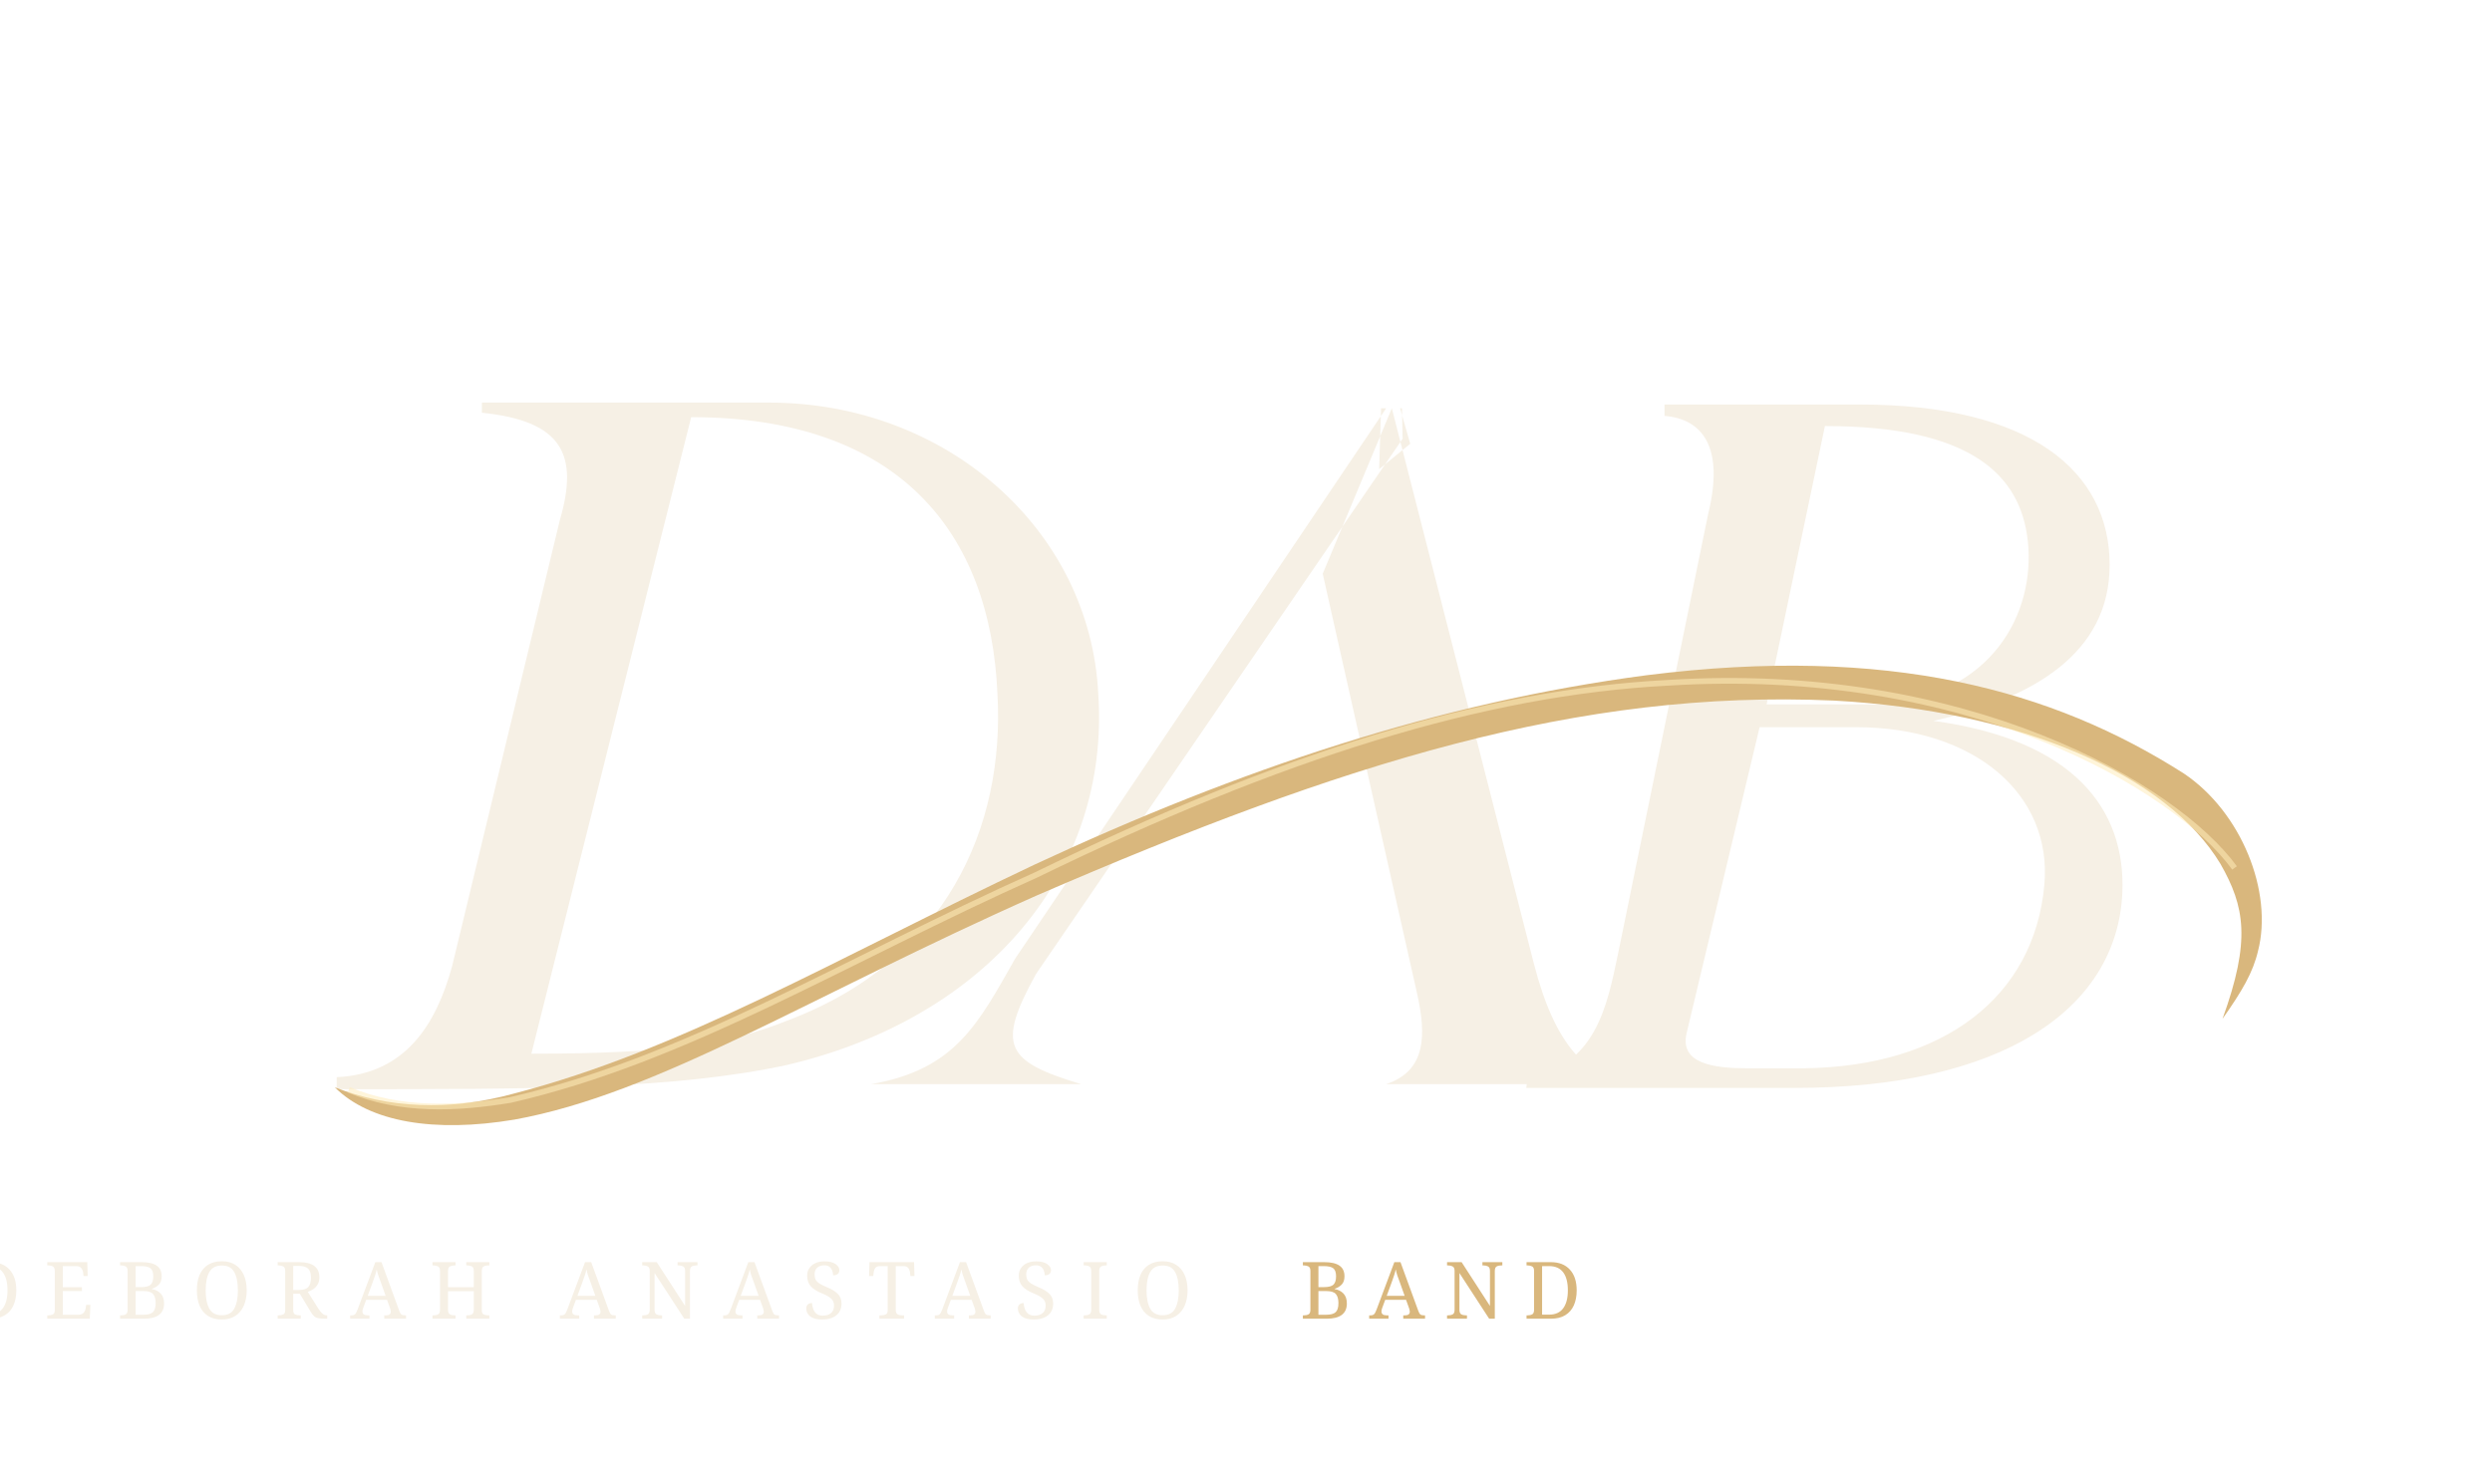
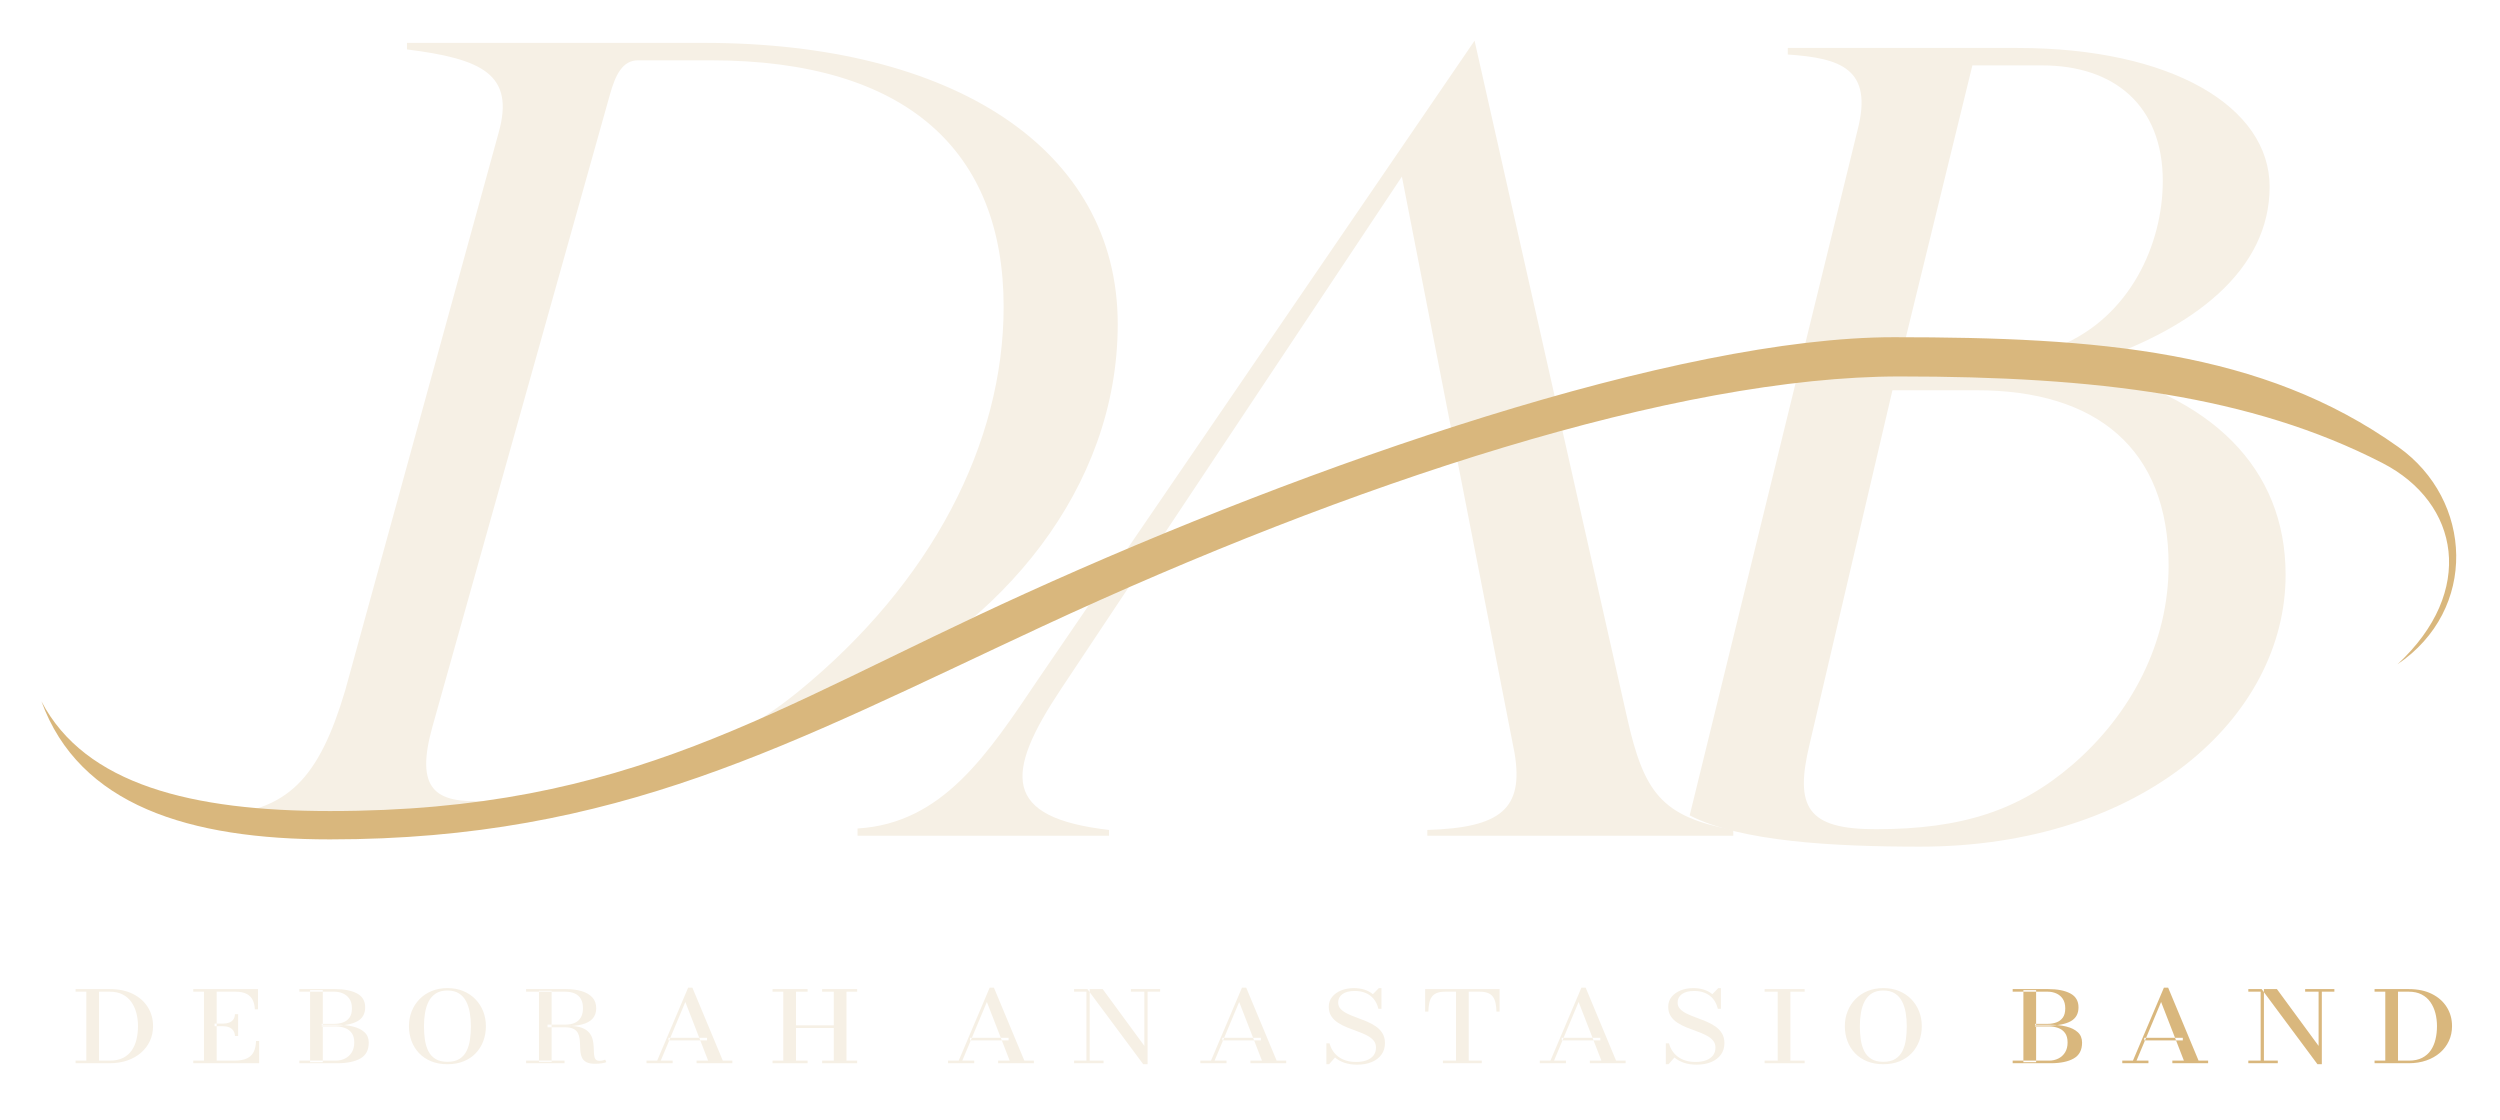
- <svg xmlns="http://www.w3.org/2000/svg" viewBox="0 0 393 234" role="img" aria-label="DAB · Deborah Anastasio Band">
-   <path d="M 76 63.5 L 121.3 63.5 C 149.2 63.5 171.9 83.5 173.2 109.4 C 175.1 137.4 155.7 160.6 124 168 C 106.3 171.8 85 171.8 53.1 171.8 L 53.1 169.9 C 64 169.4 68.8 161.5 71.3 152.4 L 88.3 82 C 91.3 71.7 88.7 66.4 76 65.1 Z M 109 65.8 L 83.8 166.2 C 105.8 166.2 115.1 164.6 124.1 161 C 149.2 151.6 158.5 130.5 157.3 109.4 C 156.2 84 141.8 65.8 109 65.8 Z" fill="#F6F0E5" fill-rule="evenodd" />
-   <path d="M 137.4 171 C 150.7 168.7 154.3 161.4 160.1 151.2 L 218.6 64.4 L 221.1 64.4 L 221.2 69.2 L 163.4 153.6 C 157.1 165 158.6 167.4 170.5 171 Z M 219.5 64.4 L 241.9 152 C 245.3 165.2 250.2 169.2 256 171 L 218.6 171 C 225 168.9 224.9 163.1 223.5 156.8 L 208.6 90.5 Z M 217.8 64.4 L 220.8 64.4 L 222.4 70 L 217.5 74 Z" fill="#F6F0E5" fill-rule="evenodd" />
-   <path d="M 266.2 63.8 L 293.2 63.8 C 320.5 63.8 332.7 74.5 332.7 89.1 C 332.7 103 320.7 110.2 304.9 113.7 C 327 116.7 335.3 127.6 334.7 140.9 C 333.8 159.3 315.6 171.6 283 171.6 L 240.7 171.6 L 240.9 170 C 251.6 168 253.4 159 255.2 150.3 L 269.4 81 C 271.9 70.8 268.7 66.1 262.5 65.6 L 262.5 63.8 Z M 287.8 67.2 L 278.6 111.1 L 296.3 111.1 C 314.2 109.9 321 96.6 319.8 85.4 C 318.7 74.9 310.8 67.2 287.8 67.2 Z M 277.5 114.7 L 266 162.9 C 264.8 167.8 270.3 168.5 275.6 168.5 L 284.6 168.5 C 306.6 168.2 320.8 157.2 322.4 139.6 C 323.7 125.3 311.4 114.7 292.7 114.7 Z" fill="#F6F0E5" fill-rule="evenodd" />
-   <g>
-     <path d="M 52.8 171.5 C 61.2 174.8 70.8 175.3 81 172.5 C 107.3 165.7 131.4 151.4 163.1 136.4 C 195.5 121.3 226.9 110.8 259.7 106.5 C 297.9 101.7 323.7 108.8 344.4 122 C 353.5 128.1 358.5 140.7 356.1 150 C 355.3 153.4 353.6 156.3 350.5 160.7 C 355 148.3 354 143 350.2 136.3 C 341.8 122.3 318.8 112.1 289.2 110.5 C 248.9 108.7 211.9 120.3 163.6 141.2 C 127.5 157.2 103.8 172.5 81.1 176.6 C 68.5 178.7 58.3 177 52.8 171.5 Z" fill="#D9B77D" />
-     <path d="M 55 171.9 C 63.1 175.3 72 174.9 80.5 173.5 C 108.4 167.1 133 151.6 163.4 138 C 202 119.2 234 109.2 263 107.7 C 310 104.7 343 124 352.4 136.9" fill="none" stroke="#FFECBC" stroke-width=".9" opacity=".55" />
+ <svg xmlns="http://www.w3.org/2000/svg" viewBox="20 57 344 154" role="img" aria-label="DAB · Deborah Anastasio Band">
+   <g id="sigla" fill="#F6F0E5">
+     <path id="D" d="M 76 62.9 H 116.9 C 151 62.9 173.8 77.4 173.8 101.6 C 173.8 124.3 157.7 143.18 137.5 152.6 C 115.06 163.07 95.55 170.55 65.4 170.55 C 59.1 170.55 53.5 170.12 49.5 169.2 C 59.6 168.7 63.9 164.1 67.5 152 L 88.6 75.3 C 90.9 67.2 86.3 65.1 76 63.8 Z M 107.8 65.3 C 105.7 65.3 104.7 67.2 103.9 70.1 L 79.5 157 C 77.1 165.6 79.8 167.6 86.9 167.2 C 102.3 166.3 117.9 161.9 129.8 152.2 C 148.2 137.2 158.1 118 158.1 99.2 C 158.1 77.9 144.9 65.3 117.8 65.3 Z" fill-rule="evenodd" />
+     <path id="A" d="M 138 171 C 149.7 170.3 155.9 160.8 162.9 150.4 L 222.9 62.6 L 243.9 155.8 C 246.2 166 248.6 169.4 258.5 171.2 V 172 H 216.4 V 171.2 C 226.5 170.9 229.7 168.3 228.4 160.6 L 212.9 81.3 L 166 151.8 C 158.2 163.5 157.9 169.5 172.6 171.2 V 172 H 138 Z" fill-rule="evenodd" />
+     <path id="B" d="M 266 63.6 H 297.6 C 318.8 63.6 332.3 71.7 332.3 82.7 C 332.3 94 322.2 102.4 306.2 107.4 C 324.3 111.3 334.5 121.4 334.5 136.1 C 334.5 155.7 314.8 173.5 284.2 173.5 C 272.2 173.5 259.5 172.8 252.5 169.2 L 275.6 74.9 C 277.8 66.4 273.2 65 266 64.5 Z M 291.4 66 L 281.1 108.1 C 290.5 108.1 296.5 107.4 303.4 104.6 C 313.1 100.6 317.6 90.6 317.6 81.9 C 317.6 71.5 310.9 66 301 66 Z M 280.4 110.7 L 269 159.4 C 266.9 168.1 268.7 171.1 278.1 171.1 C 290 171.1 297.9 168.5 305.2 162.2 C 313.3 155.2 318.4 145.4 318.4 134.8 C 318.4 118.7 308.4 110.7 292 110.7 Z" fill-rule="evenodd" />
  </g>
-   <text x="188" y="208" text-anchor="end" font-family="Didot,Georgia,serif" font-size="12.5" letter-spacing="3.7" fill="#F6F0E5">DEBORAH ANASTASIO</text>
-   <text x="205" y="208" font-family="Didot,Georgia,serif" font-size="12.5" letter-spacing="3" fill="#D9B77D">BAND</text>
+   <g id="fregio" fill="#D9B77D">
+     <path d="M 25.7 153.5 C 31.7 165 46.5 168.6 65.4 168.6 C 106.8 168.6 125.8 154.7 161 138.7 C 200.6 120.7 250.8 103.4 280.6 103.4 C 308.8 103.4 331.3 105.2 350 118.5 C 360.3 125.8 361 140.9 349.9 148.4 C 360.7 138.4 358.5 126.2 347.8 120.7 C 329.7 111.4 308.4 108.8 281.4 108.8 C 250.7 108.8 206 123.4 163.4 143.2 C 128.6 159.4 105 172.5 65.4 172.5 C 46 172.5 30.9 167.8 25.7 153.5 Z" fill-rule="evenodd" />
+   </g>
+   <g id="denominazione" transform="translate(30.4) scale(1.202497 1) translate(-30.4)">
+     <g id="DEBORAH" fill="#F6F0E5">
+       <path transform="translate(30.400 203.3)" d="M3.916 -10.2Q5.452 -10.2 6.559 -9.536Q7.666 -8.871 8.265 -7.716Q8.865 -6.562 8.865 -5.1Q8.865 -4.002 8.508 -3.072Q8.152 -2.143 7.493 -1.452Q6.834 -0.762 5.926 -0.381Q5.018 0 3.916 0H0V-0.357H1.227V-9.843H0V-10.2ZM2.683 -0.357H3.916Q4.824 -0.357 5.444 -0.74Q6.064 -1.122 6.438 -1.787Q6.812 -2.452 6.977 -3.306Q7.143 -4.16 7.143 -5.1Q7.143 -6.04 6.959 -6.894Q6.774 -7.748 6.387 -8.413Q6 -9.078 5.388 -9.46Q4.776 -9.843 3.916 -9.843H2.683Z" fill-rule="evenodd" />
+       <path transform="translate(43.865 203.3)" d="M0 0V-0.357H1.227V-9.843H0V-10.2H7.407V-7.412H7.047Q7.027 -8.14 6.807 -8.688Q6.587 -9.236 6.108 -9.539Q5.629 -9.843 4.833 -9.843H2.683V-0.357H4.691Q5.623 -0.357 6.159 -0.674Q6.695 -0.991 6.929 -1.594Q7.163 -2.196 7.183 -3.06H7.54V0ZM4.774 -3.747Q4.754 -4.203 4.577 -4.501Q4.399 -4.8 4.099 -4.948Q3.798 -5.095 3.41 -5.095H2.44V-5.452H3.41Q3.798 -5.452 4.099 -5.586Q4.399 -5.719 4.577 -6.004Q4.754 -6.289 4.774 -6.745H5.135V-3.747Z" fill-rule="evenodd" />
+       <path transform="translate(56.005 203.3)" d="M0 0V-0.357H4.163Q4.742 -0.357 5.224 -0.644Q5.706 -0.93 5.995 -1.489Q6.284 -2.047 6.284 -2.856Q6.284 -3.665 5.995 -4.149Q5.706 -4.633 5.223 -4.846Q4.741 -5.06 4.163 -5.06H2.556V-5.285H4.356Q5.335 -5.285 6.149 -5.045Q6.963 -4.804 7.453 -4.265Q7.942 -3.727 7.942 -2.829Q7.942 -1.309 6.988 -0.655Q6.033 0 4.356 0ZM1.227 -0.143V-10.057H2.683V-0.143ZM2.556 -5.184V-5.419H4.025Q4.535 -5.419 4.991 -5.612Q5.447 -5.805 5.733 -6.268Q6.018 -6.732 6.018 -7.541Q6.018 -8.35 5.733 -8.858Q5.447 -9.365 4.991 -9.604Q4.535 -9.843 4.025 -9.843H0V-10.2H4.079Q5.652 -10.2 6.592 -9.605Q7.533 -9.01 7.533 -7.684Q7.533 -6.374 6.644 -5.779Q5.755 -5.184 4.079 -5.184Z" fill-rule="evenodd" />
+       <path transform="translate(68.547 203.3)" d="M4.403 0.136Q3.36 0.136 2.541 -0.267Q1.722 -0.67 1.155 -1.389Q0.588 -2.109 0.294 -3.058Q0 -4.008 0 -5.1Q0 -6.193 0.313 -7.142Q0.625 -8.091 1.205 -8.811Q1.786 -9.53 2.596 -9.933Q3.407 -10.336 4.403 -10.336Q5.399 -10.336 6.209 -9.933Q7.019 -9.53 7.6 -8.811Q8.181 -8.091 8.493 -7.142Q8.805 -6.193 8.805 -5.1Q8.805 -4.008 8.511 -3.058Q8.217 -2.109 7.65 -1.389Q7.084 -0.67 6.265 -0.267Q5.446 0.136 4.403 0.136ZM4.403 -0.194Q5.258 -0.194 5.786 -0.598Q6.314 -1.001 6.597 -1.695Q6.881 -2.389 6.984 -3.269Q7.087 -4.15 7.087 -5.1Q7.087 -6.05 6.965 -6.931Q6.842 -7.811 6.546 -8.505Q6.25 -9.199 5.727 -9.602Q5.205 -10.006 4.403 -10.006Q3.602 -10.006 3.079 -9.602Q2.556 -9.199 2.259 -8.505Q1.962 -7.811 1.84 -6.931Q1.718 -6.05 1.718 -5.1Q1.718 -4.15 1.821 -3.269Q1.925 -2.389 2.208 -1.695Q2.491 -1.001 3.022 -0.598Q3.554 -0.194 4.403 -0.194Z" fill-rule="evenodd" />
+       <path transform="translate(81.952 203.3)" d="M2.45 -5.1V-5.307H4.476Q5.128 -5.307 5.583 -5.559Q6.037 -5.811 6.273 -6.316Q6.508 -6.82 6.508 -7.575Q6.508 -8.329 6.273 -8.834Q6.037 -9.338 5.582 -9.59Q5.127 -9.843 4.476 -9.843H0V-10.2H4.542Q5.589 -10.2 6.372 -9.912Q7.156 -9.625 7.589 -9.042Q8.023 -8.459 8.023 -7.575Q8.023 -6.691 7.617 -6.145Q7.211 -5.599 6.434 -5.35Q5.657 -5.1 4.542 -5.1ZM0 0V-0.357H4.398V0ZM1.473 -0.194V-9.964H2.922V-0.194ZM7.874 0.075Q7.263 0.075 6.92 -0.137Q6.577 -0.348 6.42 -0.708Q6.263 -1.068 6.222 -1.514Q6.182 -1.961 6.175 -2.438Q6.169 -2.915 6.123 -3.362Q6.078 -3.808 5.917 -4.168Q5.757 -4.527 5.402 -4.739Q5.047 -4.95 4.421 -4.95H2.45V-5.137H4.853Q5.807 -5.137 6.375 -4.878Q6.942 -4.62 7.229 -4.19Q7.516 -3.759 7.619 -3.247Q7.722 -2.736 7.734 -2.224Q7.747 -1.712 7.771 -1.282Q7.795 -0.852 7.92 -0.593Q8.044 -0.334 8.382 -0.334Q8.6 -0.334 8.758 -0.378Q8.917 -0.422 9.054 -0.488L9.178 -0.148Q9.015 -0.059 8.659 0.008Q8.304 0.075 7.874 0.075Z" fill-rule="evenodd" />
+       <path transform="translate(95.730 203.3)" d="M2.515 -3.139V-3.496H6.927V-3.139ZM5.25 -10.397 8.73 -0.357H9.824V0H5.73V-0.357H7.052L4.443 -8.43L1.631 -0.357H2.994V0H0V-0.357H1.221L4.764 -10.397Z" fill-rule="evenodd" />
+       <path transform="translate(110.154 203.3)" d="M9.681 -10.2V-9.843H8.459V-0.357H9.681V0H5.672V-0.357H7.005V-4.85H2.683V-0.357H4.01V0H0V-0.357H1.227V-9.843H0V-10.2H4.01V-9.843H2.683V-5.214H7.005V-9.843H5.672V-10.2Z" fill-rule="evenodd" />
+     </g>
+     <g id="ANASTASIO" fill="#F6F0E5">
+       <path transform="translate(130.235 203.3)" d="M2.515 -3.139V-3.496H6.927V-3.139ZM5.25 -10.397 8.73 -0.357H9.824V0H5.73V-0.357H7.052L4.443 -8.43L1.631 -0.357H2.994V0H0V-0.357H1.221L4.764 -10.397Z" fill-rule="evenodd" />
+       <path transform="translate(144.658 203.3)" d="M1.785 -10.2V-0.357H3.372V0H0V-0.357H1.411V-9.843H0V-10.2ZM9.846 -10.2V-9.843H8.411V0.136H7.91L1.523 -10.2H3.272L8.041 -2.383V-9.843H6.502V-10.2Z" fill-rule="evenodd" />
+       <path transform="translate(159.104 203.3)" d="M2.515 -3.139V-3.496H6.927V-3.139ZM5.25 -10.397 8.73 -0.357H9.824V0H5.73V-0.357H7.052L4.443 -8.43L1.631 -0.357H2.994V0H0V-0.357H1.221L4.764 -10.397Z" fill-rule="evenodd" />
+       <path transform="translate(173.527 203.3)" d="M3.529 0.197Q2.688 0.197 2.058 -0.068Q1.428 -0.332 0.989 -0.788L0.31 0.136H0V-2.738H0.355Q0.477 -2.202 0.722 -1.737Q0.967 -1.272 1.344 -0.921Q1.721 -0.571 2.233 -0.373Q2.745 -0.175 3.404 -0.175Q4.11 -0.175 4.62 -0.41Q5.13 -0.644 5.404 -1.085Q5.678 -1.525 5.678 -2.154Q5.678 -2.744 5.387 -3.146Q5.095 -3.549 4.612 -3.842Q4.129 -4.136 3.552 -4.386Q2.976 -4.635 2.399 -4.912Q1.823 -5.189 1.34 -5.562Q0.857 -5.935 0.565 -6.471Q0.273 -7.008 0.273 -7.78Q0.273 -8.554 0.659 -9.127Q1.044 -9.7 1.694 -10.018Q2.345 -10.336 3.135 -10.336Q3.788 -10.336 4.345 -10.127Q4.902 -9.918 5.323 -9.502L6 -10.336H6.303V-7.488H5.951Q5.788 -8.306 5.411 -8.852Q5.034 -9.398 4.485 -9.671Q3.937 -9.944 3.261 -9.944Q2.321 -9.944 1.835 -9.509Q1.348 -9.074 1.348 -8.355Q1.348 -7.826 1.638 -7.459Q1.928 -7.092 2.405 -6.815Q2.883 -6.539 3.454 -6.292Q4.026 -6.045 4.597 -5.758Q5.168 -5.471 5.646 -5.079Q6.123 -4.688 6.413 -4.126Q6.703 -3.565 6.703 -2.76Q6.703 -1.863 6.309 -1.198Q5.915 -0.533 5.201 -0.168Q4.488 0.197 3.529 0.197Z" fill-rule="evenodd" />
+       <path transform="translate(184.830 203.3)" d="M2.035 0V-0.357H3.531V-9.843H2.282Q1.695 -9.843 1.326 -9.658Q0.957 -9.473 0.753 -9.119Q0.55 -8.764 0.465 -8.255Q0.381 -7.746 0.365 -7.1H0V-10.2H8.516V-7.1H8.158Q8.144 -7.746 8.059 -8.255Q7.974 -8.764 7.769 -9.119Q7.563 -9.473 7.194 -9.658Q6.825 -9.843 6.237 -9.843H4.986V-0.357H6.479V0Z" fill-rule="evenodd" />
+       <path transform="translate(197.946 203.3)" d="M2.515 -3.139V-3.496H6.927V-3.139ZM5.25 -10.397 8.73 -0.357H9.824V0H5.73V-0.357H7.052L4.443 -8.43L1.631 -0.357H2.994V0H0V-0.357H1.221L4.764 -10.397Z" fill-rule="evenodd" />
+       <path transform="translate(212.370 203.3)" d="M3.529 0.197Q2.688 0.197 2.058 -0.068Q1.428 -0.332 0.989 -0.788L0.31 0.136H0V-2.738H0.355Q0.477 -2.202 0.722 -1.737Q0.967 -1.272 1.344 -0.921Q1.721 -0.571 2.233 -0.373Q2.745 -0.175 3.404 -0.175Q4.11 -0.175 4.62 -0.41Q5.13 -0.644 5.404 -1.085Q5.678 -1.525 5.678 -2.154Q5.678 -2.744 5.387 -3.146Q5.095 -3.549 4.612 -3.842Q4.129 -4.136 3.552 -4.386Q2.976 -4.635 2.399 -4.912Q1.823 -5.189 1.34 -5.562Q0.857 -5.935 0.565 -6.471Q0.273 -7.008 0.273 -7.78Q0.273 -8.554 0.659 -9.127Q1.044 -9.7 1.694 -10.018Q2.345 -10.336 3.135 -10.336Q3.788 -10.336 4.345 -10.127Q4.902 -9.918 5.323 -9.502L6 -10.336H6.303V-7.488H5.951Q5.788 -8.306 5.411 -8.852Q5.034 -9.398 4.485 -9.671Q3.937 -9.944 3.261 -9.944Q2.321 -9.944 1.835 -9.509Q1.348 -9.074 1.348 -8.355Q1.348 -7.826 1.638 -7.459Q1.928 -7.092 2.405 -6.815Q2.883 -6.539 3.454 -6.292Q4.026 -6.045 4.597 -5.758Q5.168 -5.471 5.646 -5.079Q6.123 -4.688 6.413 -4.126Q6.703 -3.565 6.703 -2.76Q6.703 -1.863 6.309 -1.198Q5.915 -0.533 5.201 -0.168Q4.488 0.197 3.529 0.197Z" fill-rule="evenodd" />
+       <path transform="translate(223.673 203.3)" d="M0 0V-0.357H1.499V-9.843H0V-10.2H4.581V-9.843H2.949V-0.357H4.581V0Z" fill-rule="evenodd" />
+       <path transform="translate(232.854 203.3)" d="M4.403 0.136Q3.36 0.136 2.541 -0.267Q1.722 -0.67 1.155 -1.389Q0.588 -2.109 0.294 -3.058Q0 -4.008 0 -5.1Q0 -6.193 0.313 -7.142Q0.625 -8.091 1.205 -8.811Q1.786 -9.53 2.596 -9.933Q3.407 -10.336 4.403 -10.336Q5.399 -10.336 6.209 -9.933Q7.019 -9.53 7.6 -8.811Q8.181 -8.091 8.493 -7.142Q8.805 -6.193 8.805 -5.1Q8.805 -4.008 8.511 -3.058Q8.217 -2.109 7.65 -1.389Q7.084 -0.67 6.265 -0.267Q5.446 0.136 4.403 0.136ZM4.403 -0.194Q5.258 -0.194 5.786 -0.598Q6.314 -1.001 6.597 -1.695Q6.881 -2.389 6.984 -3.269Q7.087 -4.15 7.087 -5.1Q7.087 -6.05 6.965 -6.931Q6.842 -7.811 6.546 -8.505Q6.25 -9.199 5.727 -9.602Q5.205 -10.006 4.403 -10.006Q3.602 -10.006 3.079 -9.602Q2.556 -9.199 2.259 -8.505Q1.962 -7.811 1.84 -6.931Q1.718 -6.05 1.718 -5.1Q1.718 -4.15 1.821 -3.269Q1.925 -2.389 2.208 -1.695Q2.491 -1.001 3.022 -0.598Q3.554 -0.194 4.403 -0.194Z" fill-rule="evenodd" />
+     </g>
+     <g id="BAND" fill="#D9B77D">
+       <path transform="translate(252.058 203.3)" d="M0 0V-0.357H4.163Q4.742 -0.357 5.224 -0.644Q5.706 -0.93 5.995 -1.489Q6.284 -2.047 6.284 -2.856Q6.284 -3.665 5.995 -4.149Q5.706 -4.633 5.223 -4.846Q4.741 -5.06 4.163 -5.06H2.556V-5.285H4.356Q5.335 -5.285 6.149 -5.045Q6.963 -4.804 7.453 -4.265Q7.942 -3.727 7.942 -2.829Q7.942 -1.309 6.988 -0.655Q6.033 0 4.356 0ZM1.227 -0.143V-10.057H2.683V-0.143ZM2.556 -5.184V-5.419H4.025Q4.535 -5.419 4.991 -5.612Q5.447 -5.805 5.733 -6.268Q6.018 -6.732 6.018 -7.541Q6.018 -8.35 5.733 -8.858Q5.447 -9.365 4.991 -9.604Q4.535 -9.843 4.025 -9.843H0V-10.2H4.079Q5.652 -10.2 6.592 -9.605Q7.533 -9.01 7.533 -7.684Q7.533 -6.374 6.644 -5.779Q5.755 -5.184 4.079 -5.184Z" fill-rule="evenodd" />
+       <path transform="translate(264.600 203.3)" d="M2.515 -3.139V-3.496H6.927V-3.139ZM5.25 -10.397 8.73 -0.357H9.824V0H5.73V-0.357H7.052L4.443 -8.43L1.631 -0.357H2.994V0H0V-0.357H1.221L4.764 -10.397Z" fill-rule="evenodd" />
+       <path transform="translate(279.024 203.3)" d="M1.785 -10.2V-0.357H3.372V0H0V-0.357H1.411V-9.843H0V-10.2ZM9.846 -10.2V-9.843H8.411V0.136H7.91L1.523 -10.2H3.272L8.041 -2.383V-9.843H6.502V-10.2Z" fill-rule="evenodd" />
+       <path transform="translate(293.469 203.3)" d="M3.916 -10.2Q5.452 -10.2 6.559 -9.536Q7.666 -8.871 8.265 -7.716Q8.865 -6.562 8.865 -5.1Q8.865 -4.002 8.508 -3.072Q8.152 -2.143 7.493 -1.452Q6.834 -0.762 5.926 -0.381Q5.018 0 3.916 0H0V-0.357H1.227V-9.843H0V-10.2ZM2.683 -0.357H3.916Q4.824 -0.357 5.444 -0.74Q6.064 -1.122 6.438 -1.787Q6.812 -2.452 6.977 -3.306Q7.143 -4.16 7.143 -5.1Q7.143 -6.04 6.959 -6.894Q6.774 -7.748 6.387 -8.413Q6 -9.078 5.388 -9.46Q4.776 -9.843 3.916 -9.843H2.683Z" fill-rule="evenodd" />
+     </g>
+   </g>
</svg>
